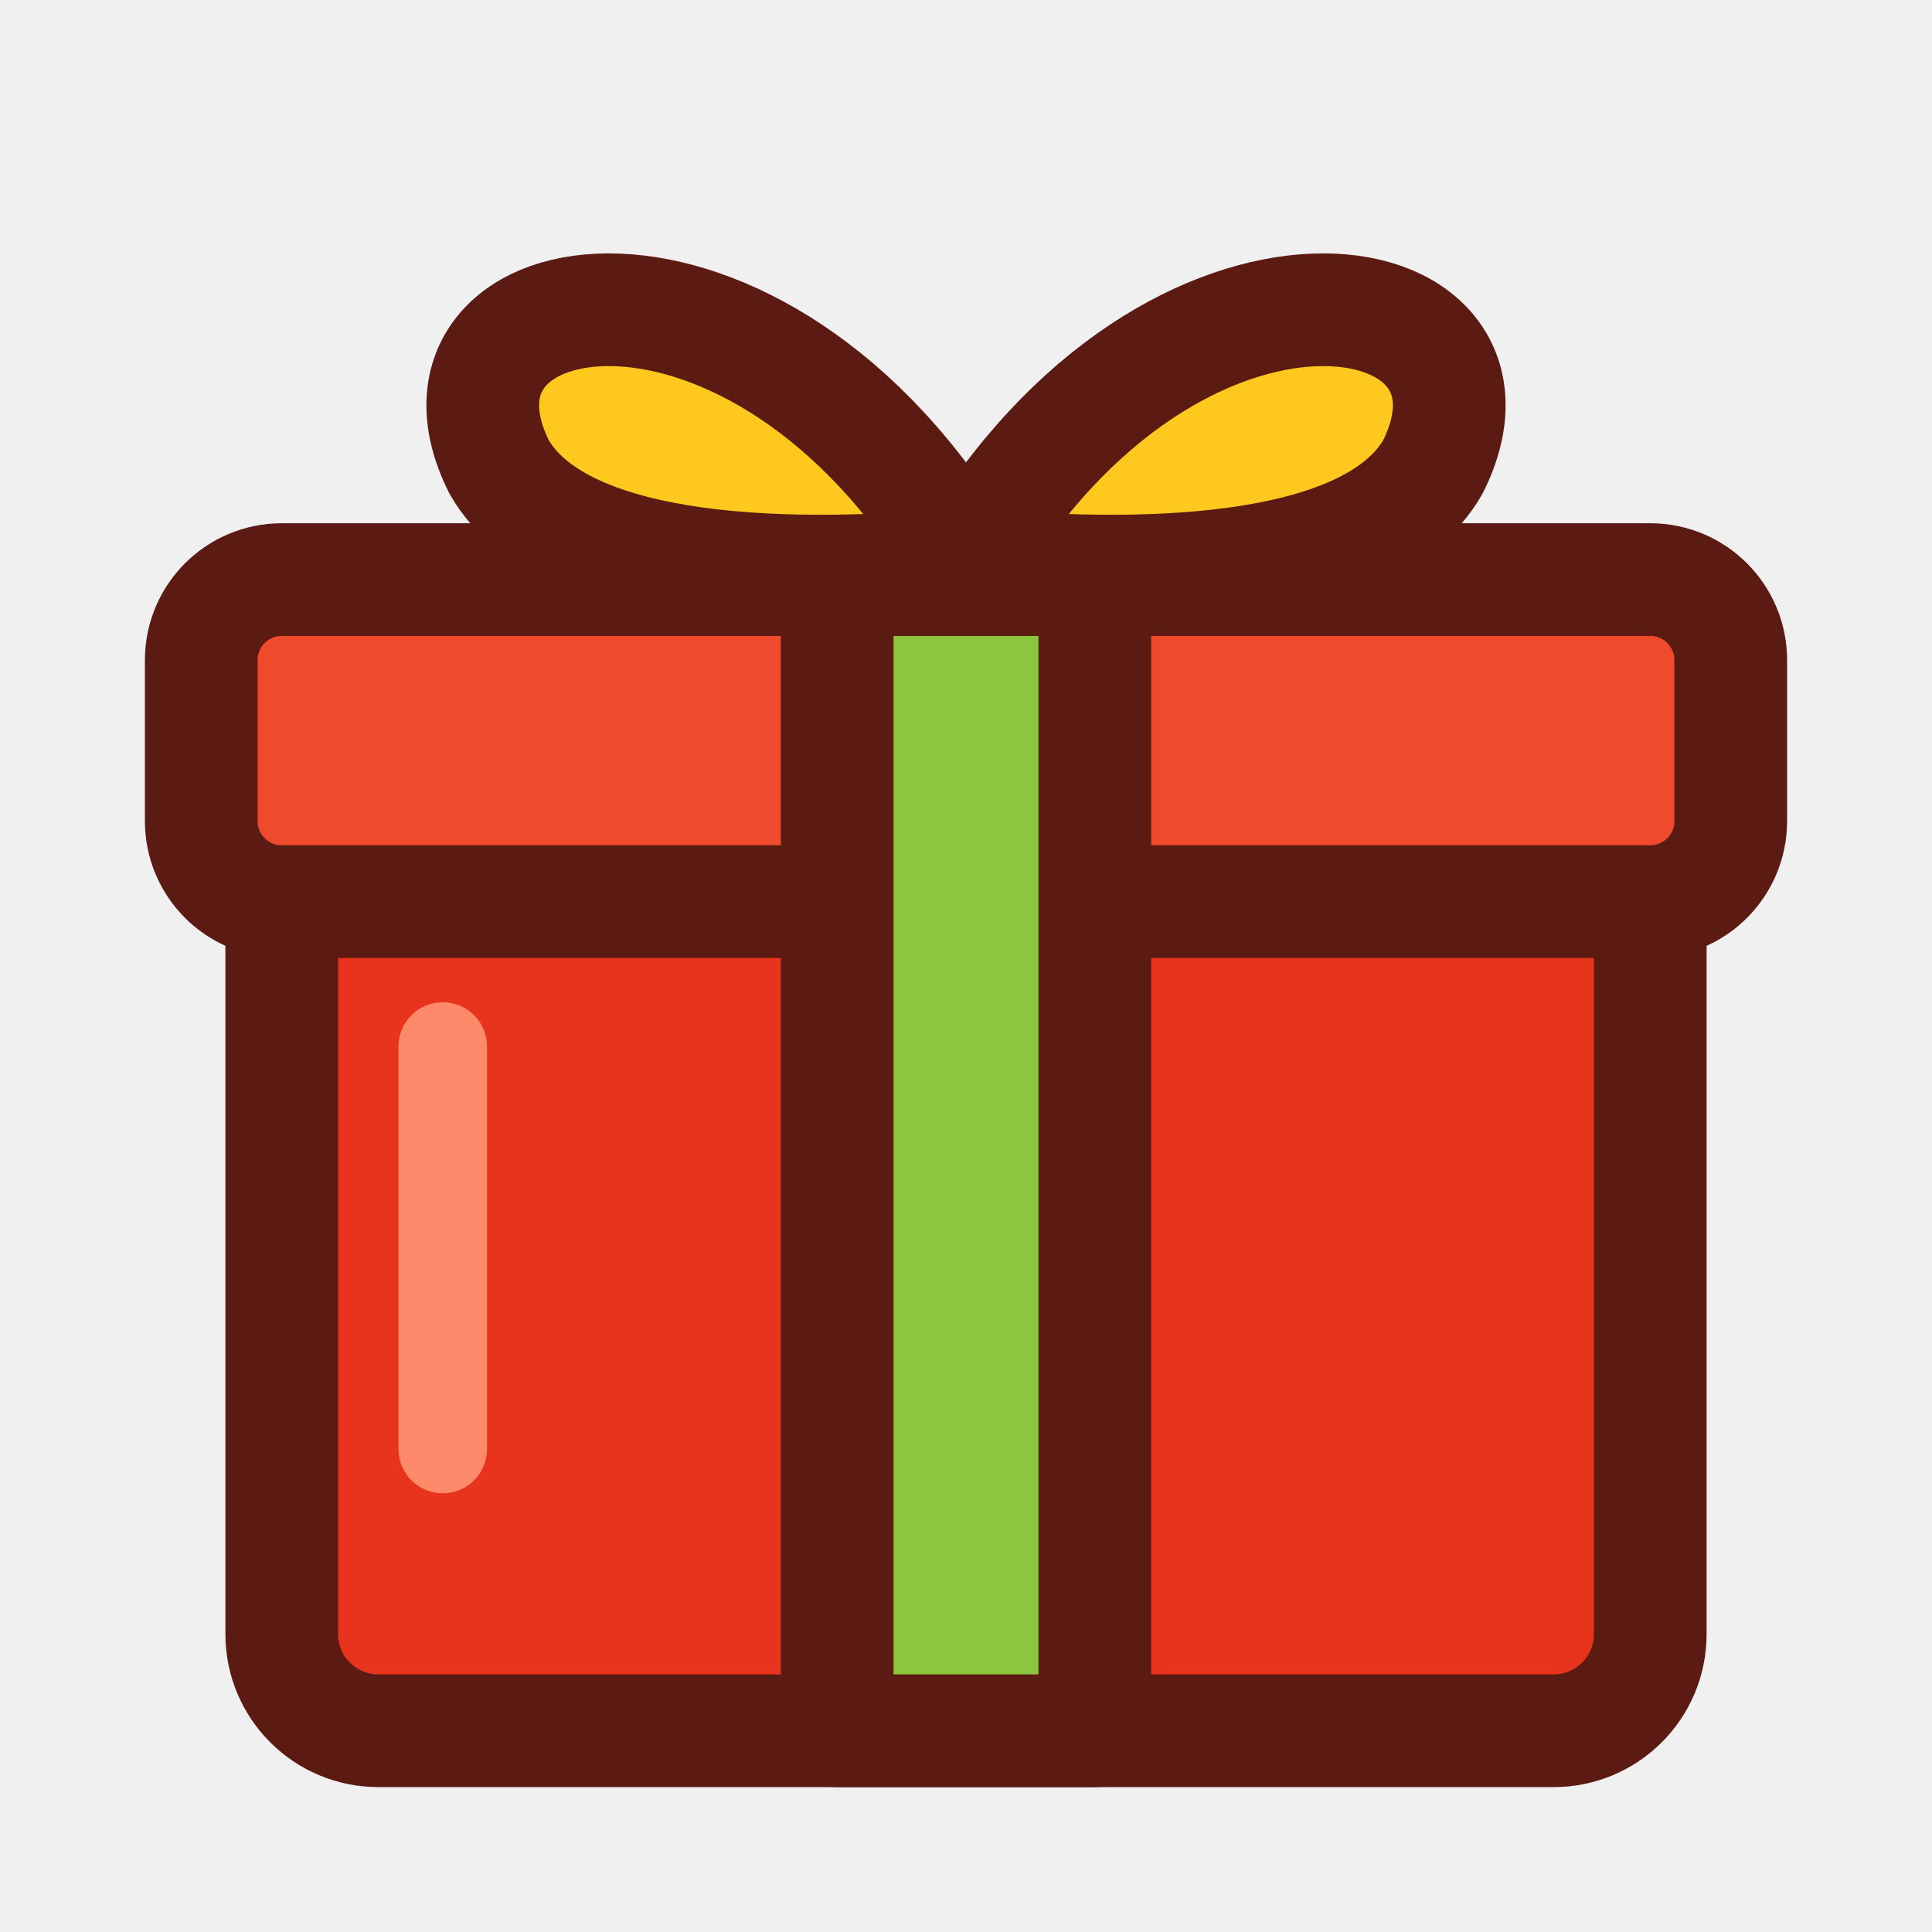
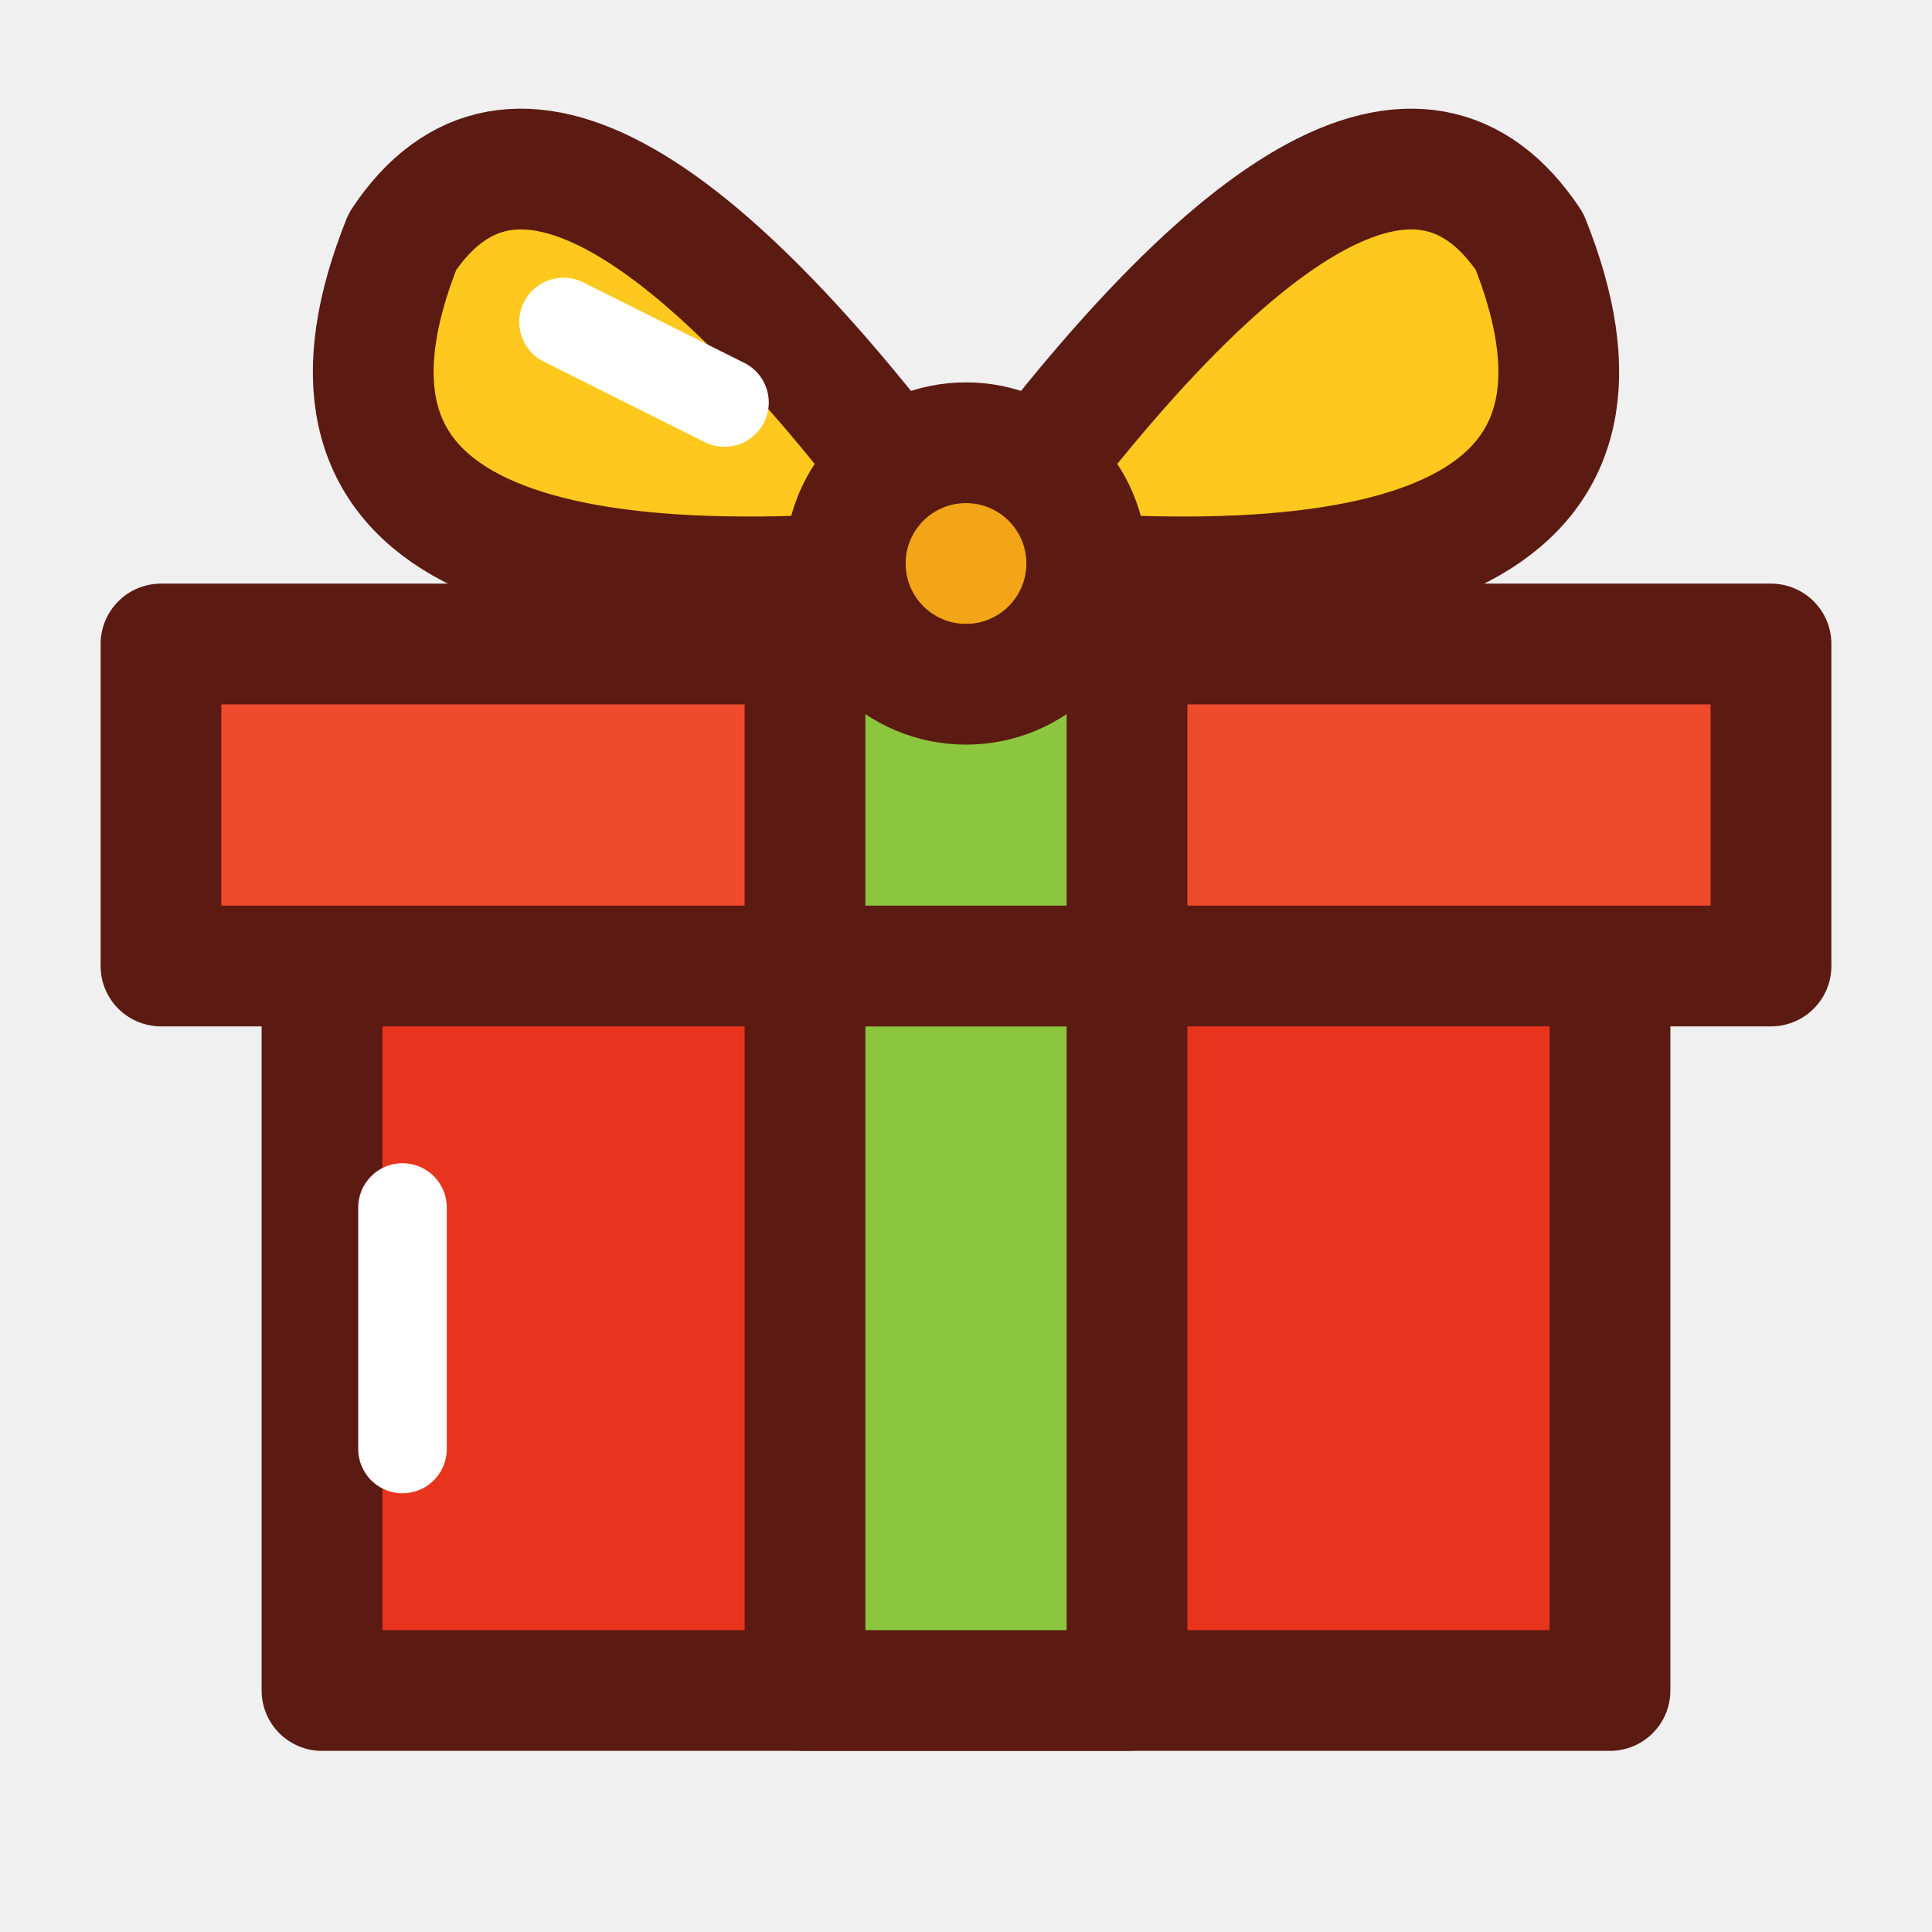
<svg xmlns="http://www.w3.org/2000/svg" viewBox="0 0 24 24">
-   <g stroke="#5b1a12" stroke-width="1.4" stroke-linejoin="round">
-     <rect x="3.5" y="10" width="17" height="11.5" rx="1.2" fill="#e8341c" />
-     <rect x="2.5" y="7.2" width="19" height="4" rx="1" fill="#ef4a2b" />
-     <path d="M10.4 7.2h3.2v14.3h-3.2z" fill="#8cc63f" />
-     <path d="M12 7C9.4 2.6 5 3.4 6.2 5.8 7 7.2 10 7.2 12 7zM12 7c2.6-4.4 7-3.6 5.8-1.2C17 7.2 14 7.2 12 7z" fill="#ffc81e" />
-   </g>
-   <path d="M5.5 13v5" stroke="#ff8a6b" stroke-width="1.1" stroke-linecap="round" />
+   <path fill="#e8341c" stroke="#5b1a12" stroke-linecap="round" stroke-linejoin="round" stroke-width="1.5" d="M4 10h16v11H4Z" />
+   <path fill="#8cc63f" stroke="#5b1a12" stroke-linecap="round" stroke-linejoin="round" stroke-width="1.5" d="M10 10h4v11h-4Z" />
+   <path fill="#ef4a2b" stroke="#5b1a12" stroke-linecap="round" stroke-linejoin="round" stroke-width="1.5" d="M2 8h20v4H2Z" />
+   <path fill="#8cc63f" stroke="#5b1a12" stroke-linecap="round" stroke-linejoin="round" stroke-width="1.5" d="M10 8h4v4h-4Z" />
+   <path fill="#ffc81e" stroke="#5b1a12" stroke-linecap="round" stroke-linejoin="round" stroke-width="1.5" d="M12 7Q3 8 5 3q2-3 7 4 5-7 7-4 2 5-7 4" />
+   <circle cx="12" cy="7" r="1.5" fill="#f2a516" stroke="#5b1a12" stroke-width="1.5" />
+   <path fill="none" stroke="#fff" stroke-linecap="round" stroke-linejoin="round" stroke-width="1.1" d="M5 15v3M7 4l2 1" />
</svg>
